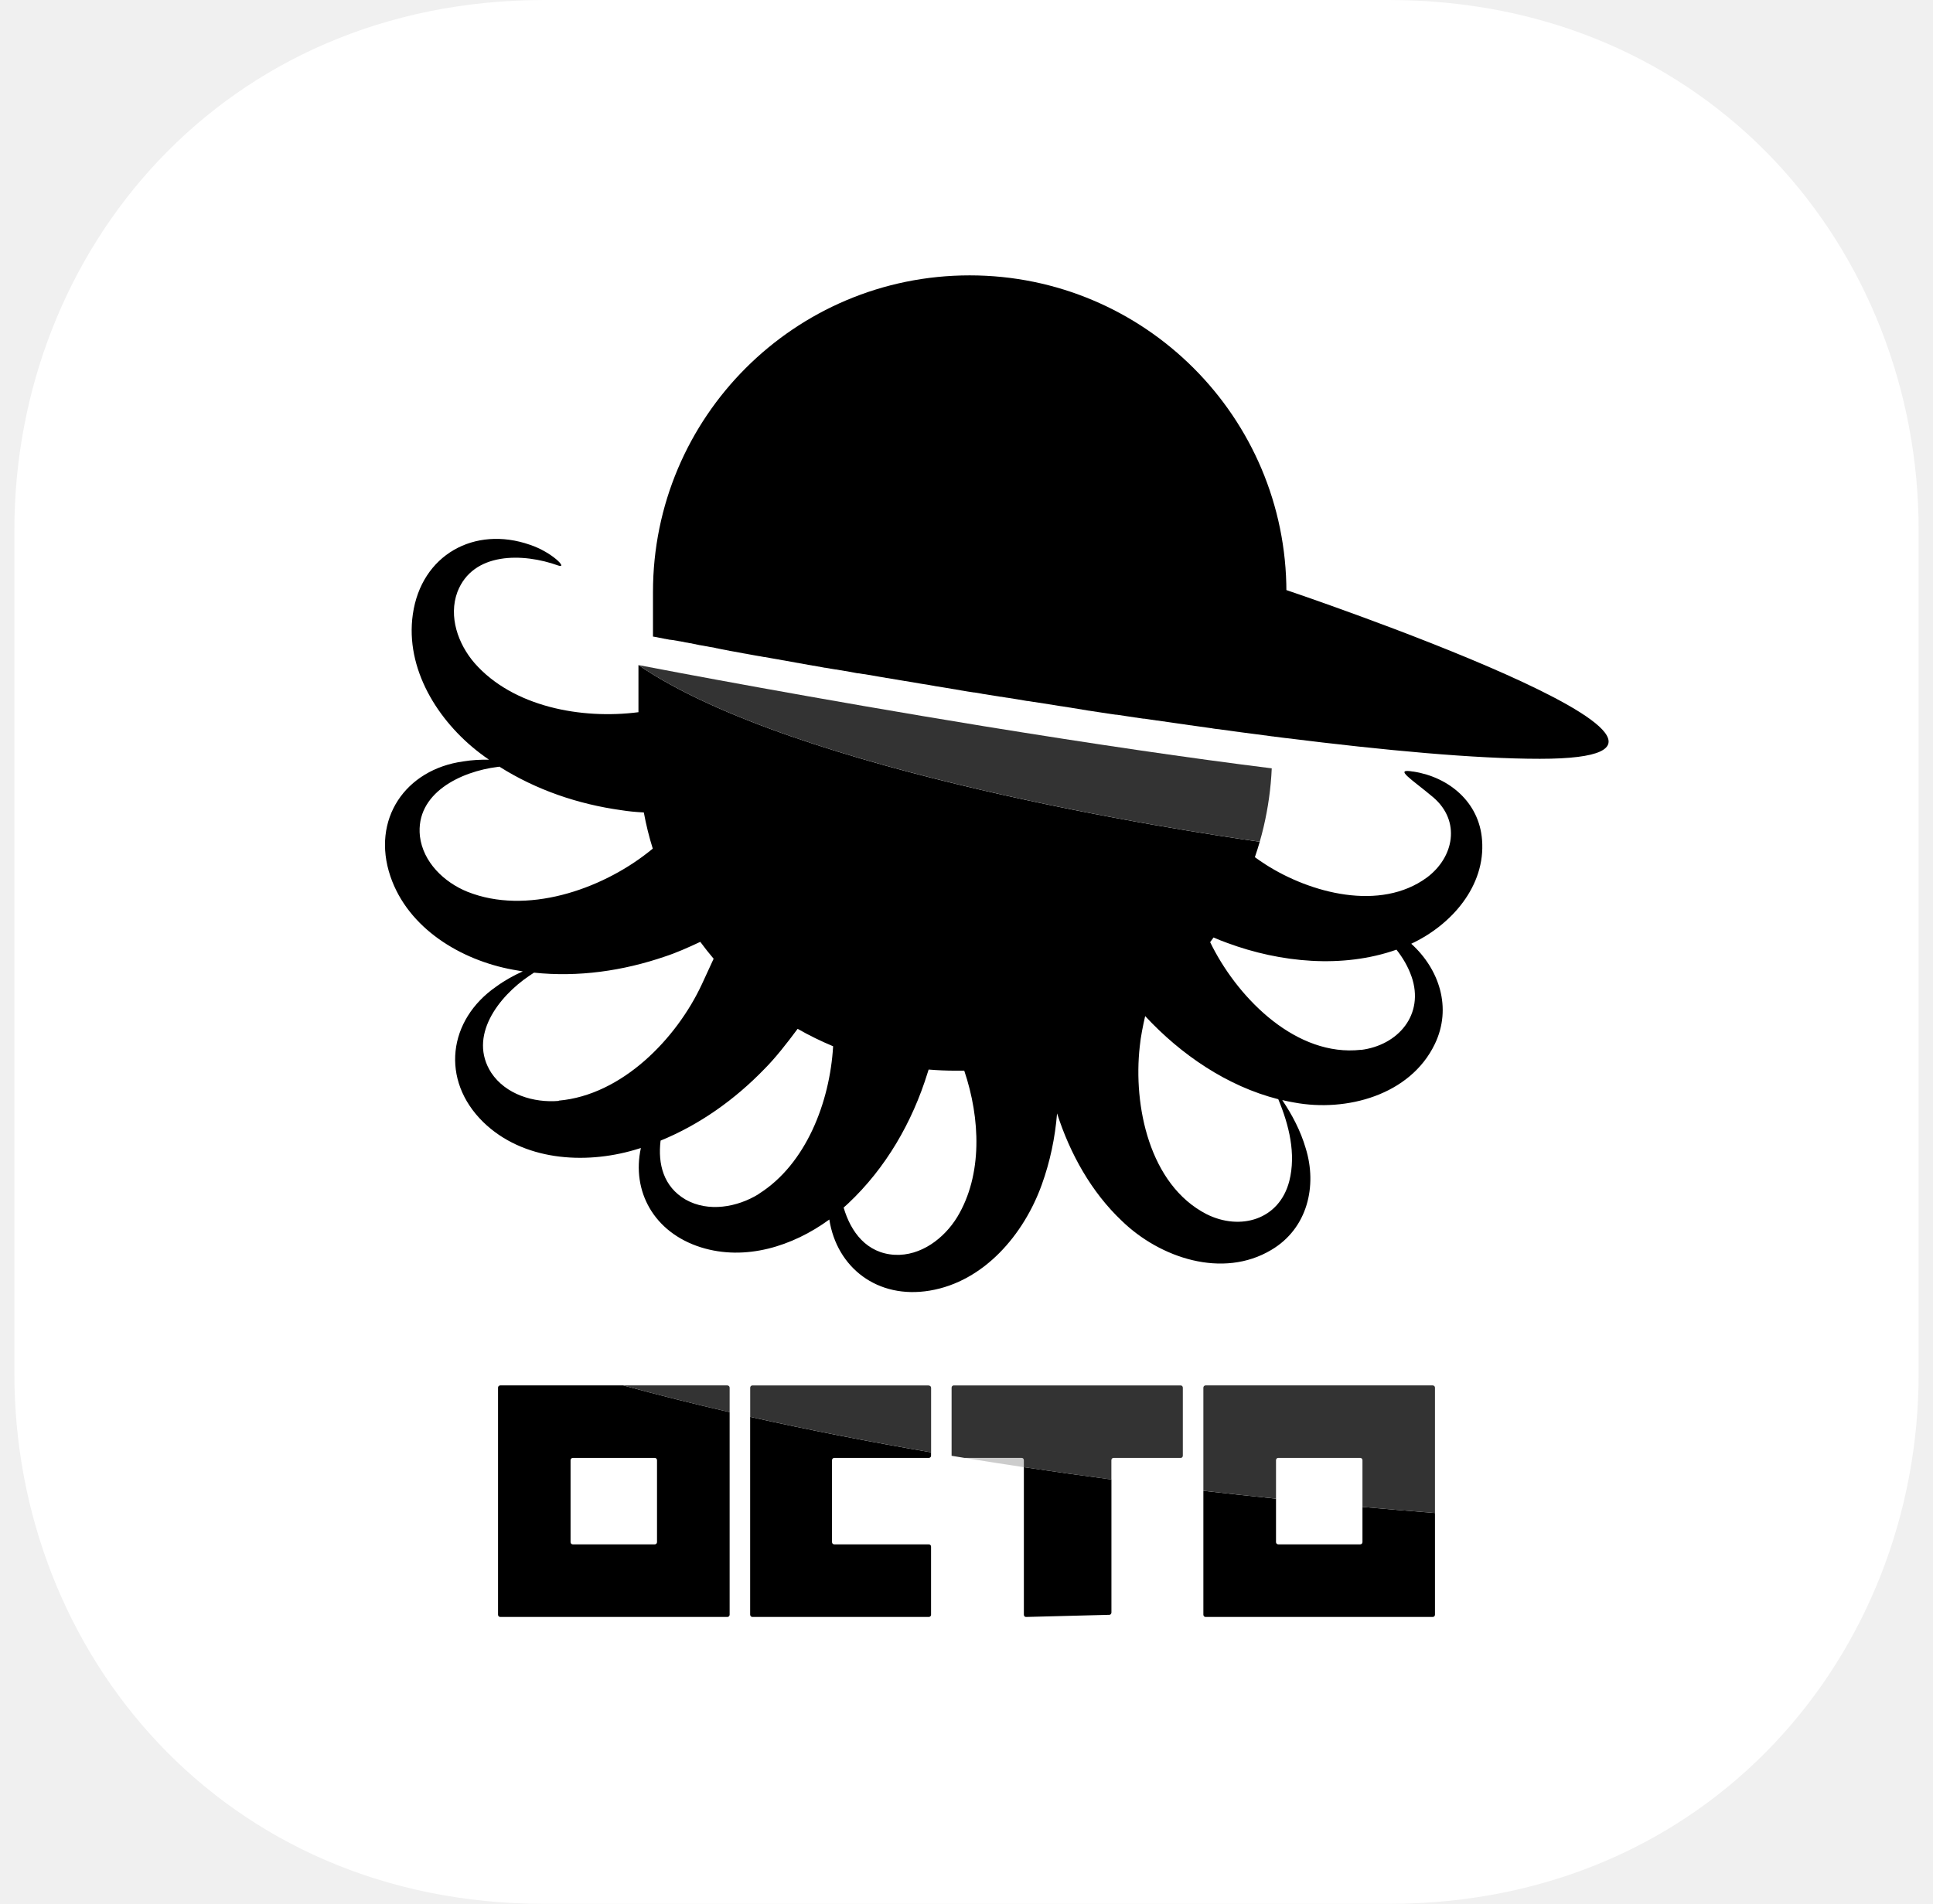
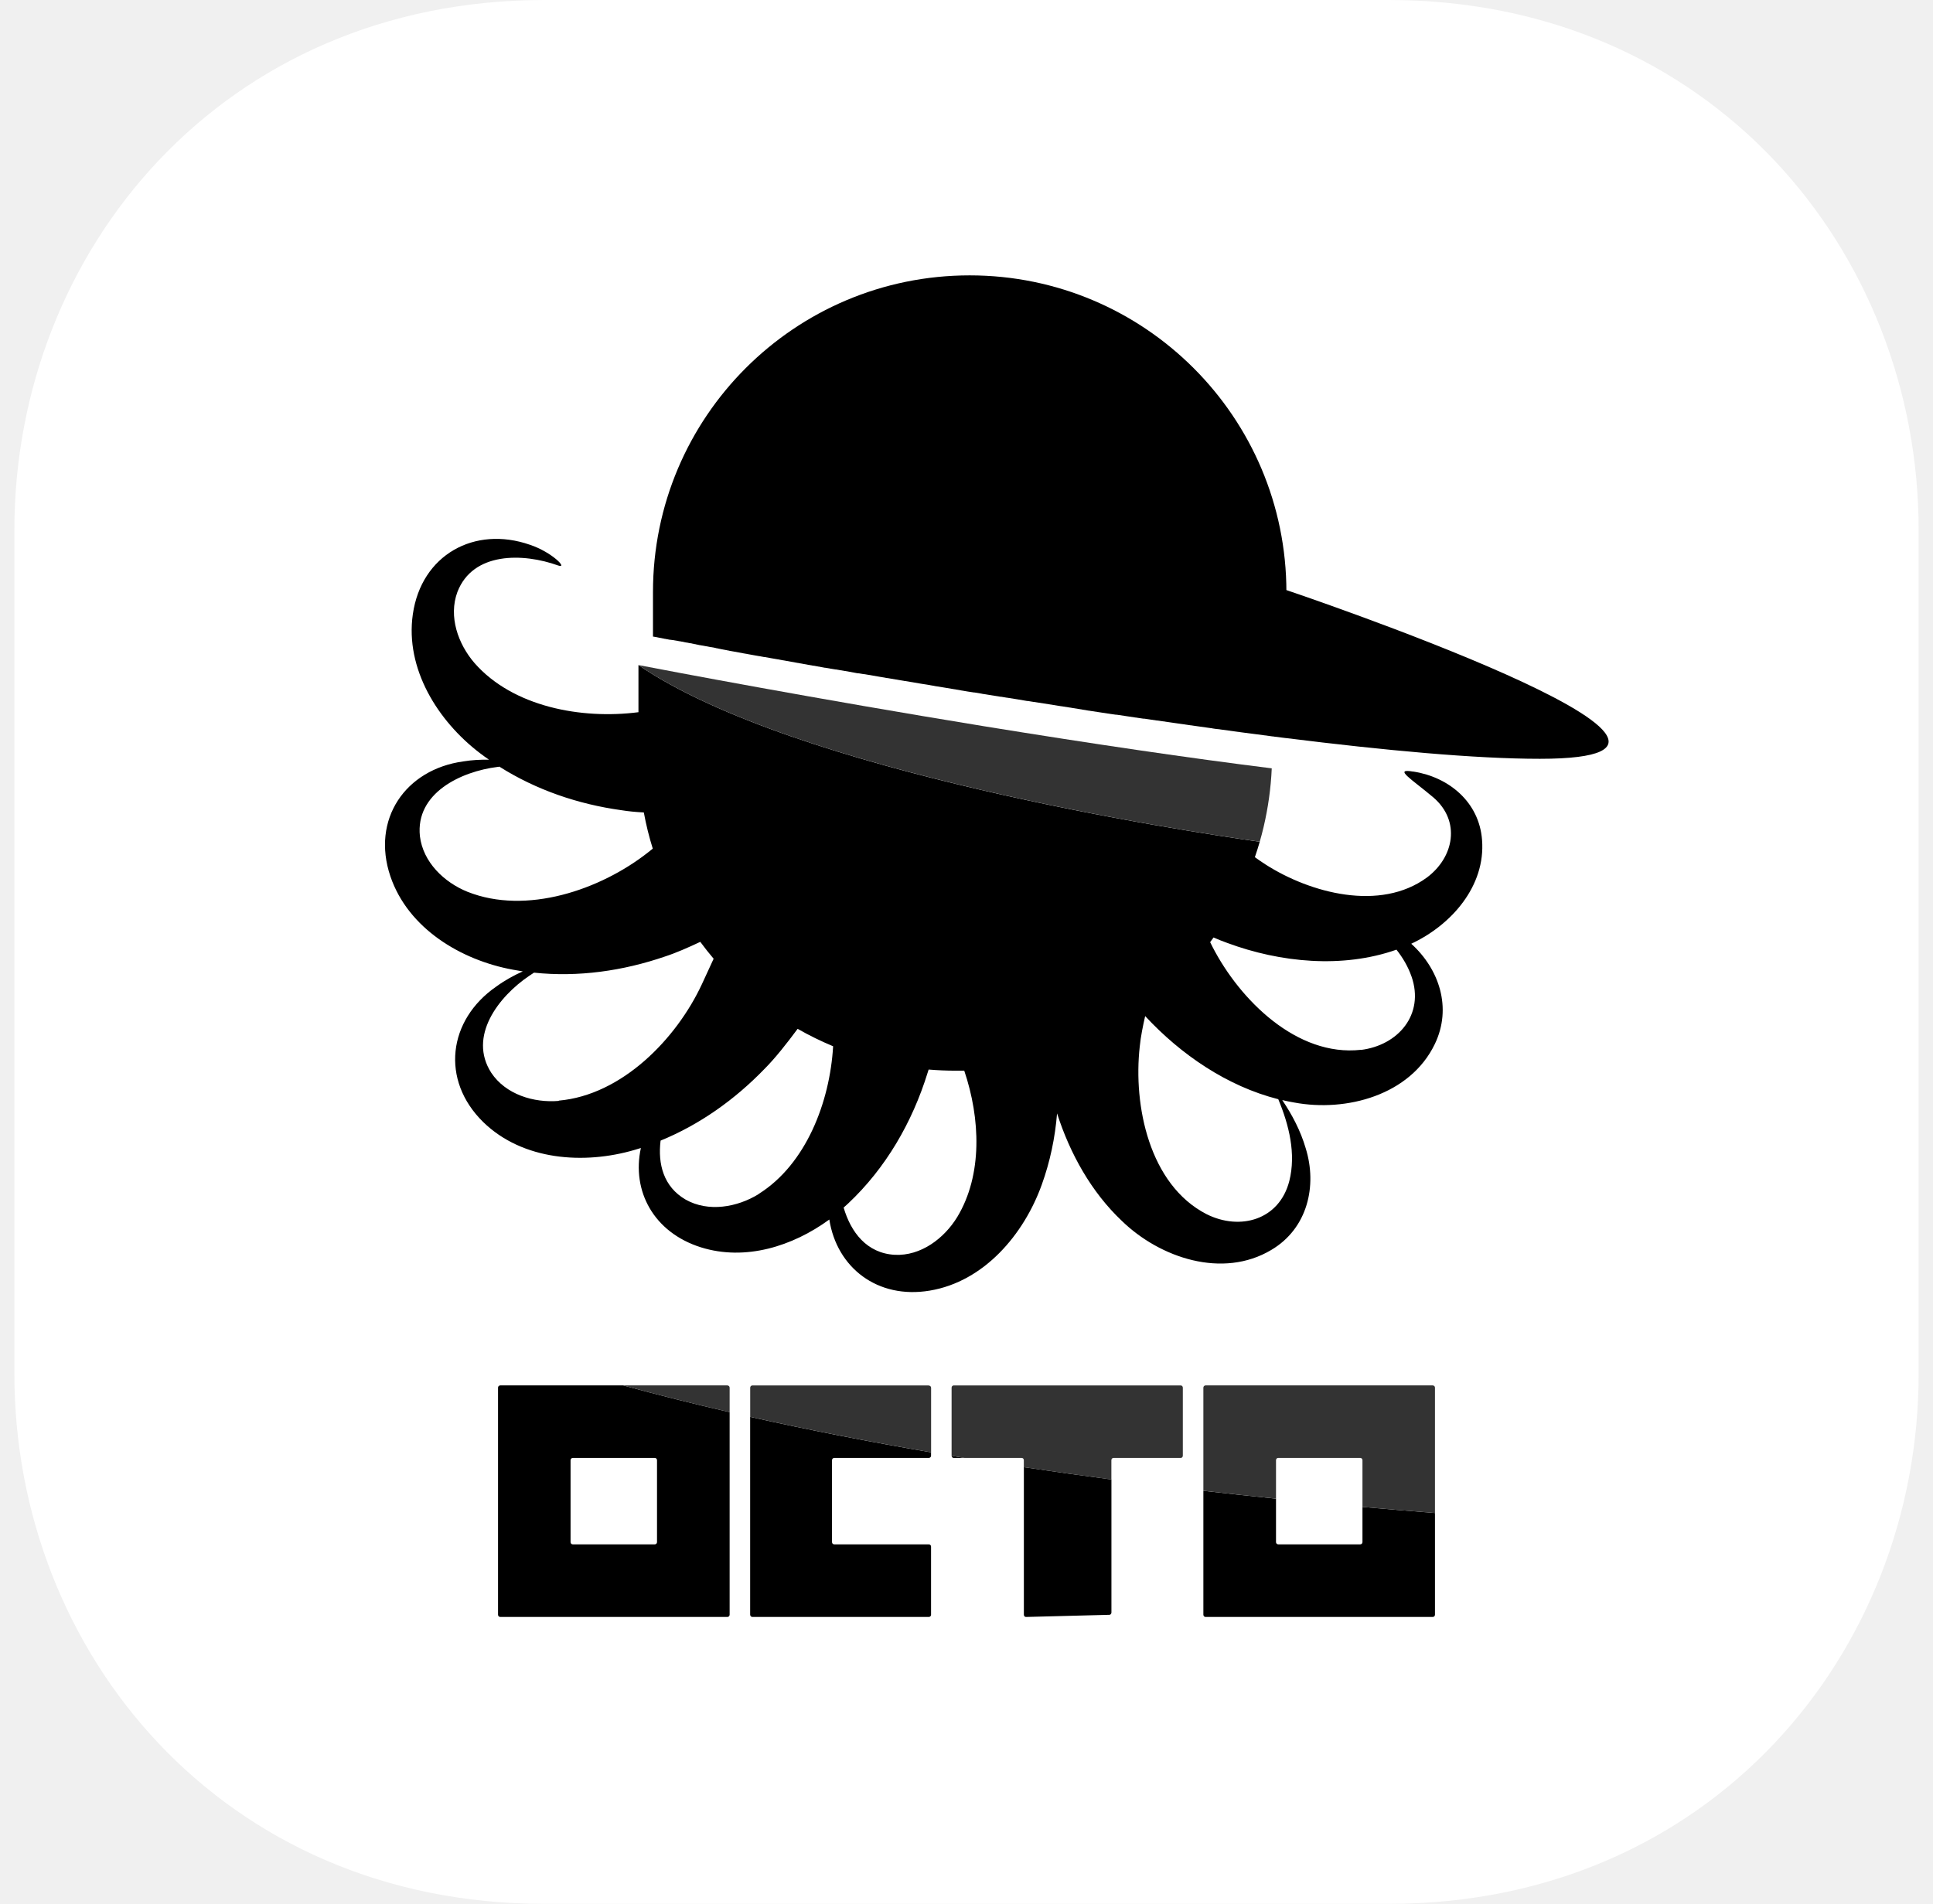
<svg xmlns="http://www.w3.org/2000/svg" id="Layer_2" data-name="Layer 2" viewBox="0 0 838.47 826">
  <defs>
    <style>
      .cls-1 {
        fill: none;
      }

      .cls-2 {
-         fill: #ccc;
+         fill: #fff;
      }

      .cls-3 {
-         fill: #fff;
-       }
- 
-       .cls-4 {
        fill: #333;
      }
    </style>
  </defs>
-   <path class="cls-3" d="M236.14,826h366.2c139.5,0,229.9-108.9,229.9-229.9V229.9C832.24,108.9,741.94,0,602.34,0H236.14C96.64,0,6.24,108.9,6.24,229.9v366.2c0,121,90.3,229.9,229.9,229.9h0Z" />
-   <g>
-     <rect class="cls-1" x="247.48" y="632.53" width="37.51" height="37.51" rx=".97" ry=".97" />
-     <path class="cls-1" d="M554.46,670.03h35.56c.54,0,.97-.43.97-.97v-15.26c-12.31-1.09-24.83-2.29-37.51-3.59v18.85c0,.54.43.97.97.97Z" />
-     <path d="M325.4,700.56c0,.54.43.97.97.97h76.52c.54,0,.97-.43.97-.97v-29.56c0-.54-.43-.97-.97-.97h-41.02c-.54,0-.97-.43-.97-.97v-35.56c0-.54.43-.97.97-.97h41.02c.54,0,.97-.43.97-.97v-1.46c-26.48-4.53-52.78-9.64-78.47-15.39v85.86Z" />
-     <path class="cls-3" d="M413.67,632.53h4.77c-1.89-.31-3.78-.62-5.66-.93.02.52.41.93.9.93Z" />
-     <path d="M444.12,700.56c0,.54.4.97.9.97l36.18-.94c.5,0,.9-.43.9-.97v-57.75c-12.62-1.66-25.3-3.44-37.98-5.34v64.03Z" />
-     <path d="M217,601.07c-.54,0-.97.43-.97.97v98.52c0,.54.43.97.97.97h98.52c.54,0,.97-.43.97-.97v-87.89c-15.67-3.62-31.09-7.48-46.16-11.61h-53.33ZM284.99,633.5v35.56c0,.54-.43.97-.97.97h-35.56c-.54,0-.97-.43-.97-.97v-35.56c0-.54.43-.97.97-.97h35.56c.54,0,.97.43.97.97Z" />
-     <path class="cls-1" d="M621.47,601.07h-98.52c-.54,0-.97.43-.97.97v44.74c10.59,1.22,21.1,2.36,31.51,3.42v18.85c0,.54.43.97.97.97h35.56c.54,0,.97-.43.97-.97v-15.26c10.66.95,21.15,1.82,31.45,2.63v-54.38c0-.54-.43-.97-.97-.97Z" />
-     <path d="M590.99,669.06c0,.54-.43.97-.97.97h-35.56c-.54,0-.97-.43-.97-.97v-18.85c-10.4-1.07-20.92-2.21-31.51-3.42v53.77c0,.54.43.97.97.97h98.52c.54,0,.97-.43.97-.97v-44.14c-10.3-.81-20.8-1.68-31.45-2.63v15.26Z" />
-     <path class="cls-2" d="M443.21,632.53h-24.77c8.55,1.4,17.12,2.73,25.67,4.01v-3.04c0-.54-.4-.97-.9-.97Z" />
-     <path class="cls-4" d="M402.9,601.13v-.05h-76.52c-.54,0-.97.43-.97.97v12.66c25.69,5.75,51.99,10.85,78.47,15.39v-27.99c0-.54-.43-.97-.97-.97Z" />
-     <path class="cls-4" d="M483,632.53h29.17c.5,0,.9-.43.9-.97v-29.51c0-.54-.4-.97-.9-.97h-98.5c-.5,0-.9.43-.9.97v29.51s0,.03,0,.04c1.89.31,3.78.62,5.66.93h24.77c.5,0,.9.43.9.97v3.04c12.69,1.9,25.36,3.68,37.98,5.34v-8.38c0-.54.4-.97.9-.97Z" />
-     <path class="cls-4" d="M621.47,601.07h-98.52c-.54,0-.97.43-.97.97v44.74c10.59,1.22,21.1,2.36,31.51,3.42v-16.71c0-.54.43-.97.97-.97h35.56c.54,0,.97.43.97.97v20.3c10.66.95,21.15,1.82,31.45,2.63v-54.38c0-.54-.43-.97-.97-.97Z" />
-     <path class="cls-4" d="M315.52,601.07h-45.19c15.07,4.12,30.49,7.99,46.16,11.61v-10.63c0-.54-.43-.97-.97-.97Z" />
-   </g>
+   <path class="cls-2" d="M236.14,826h366.2c139.5,0,229.9-108.9,229.9-229.9V229.9C832.24,108.9,741.94,0,602.34,0H236.14C96.64,0,6.24,108.9,6.24,229.9v366.2c0,121,90.3,229.9,229.9,229.9h0Z" />
+   <rect class="cls-1" x="247.48" y="632.53" width="37.51" height="37.51" rx=".97" ry=".97" />
+   <path class="cls-1" d="M554.46,670.03h35.56c.54,0,.97-.43.97-.97v-15.26c-12.31-1.09-24.83-2.29-37.51-3.59v18.85c0,.54.43.97.97.97Z" />
+   <path d="M325.4,700.56c0,.54.43.97.97.97h76.52c.54,0,.97-.43.97-.97v-29.56c0-.54-.43-.97-.97-.97h-41.02c-.54,0-.97-.43-.97-.97v-35.56c0-.54.43-.97.97-.97h41.02c.54,0,.97-.43.97-.97v-1.46c-26.48-4.53-52.78-9.64-78.47-15.39v85.86Z" />
+   <path d="M413.67,632.53h4.77c-1.89-.31-3.78-.62-5.66-.93.02.52.41.93.9.93Z" />
+   <path d="M444.12,700.56c0,.54.4.97.9.97l36.18-.94c.5,0,.9-.43.9-.97v-57.75c-12.62-1.66-25.3-3.44-37.98-5.34v64.03Z" />
+   <path d="M217,601.07c-.54,0-.97.43-.97.97v98.52c0,.54.43.97.97.97h98.52c.54,0,.97-.43.97-.97v-87.89c-15.67-3.62-31.09-7.48-46.16-11.61h-53.33ZM284.99,633.5v35.56c0,.54-.43.97-.97.97h-35.56c-.54,0-.97-.43-.97-.97v-35.56c0-.54.43-.97.97-.97h35.56c.54,0,.97.43.97.97Z" />
+   <path class="cls-1" d="M621.47,601.07h-98.52c-.54,0-.97.43-.97.97v44.74c10.59,1.22,21.1,2.36,31.51,3.42v18.85c0,.54.43.97.97.97h35.56c.54,0,.97-.43.97-.97v-15.26c10.66.95,21.15,1.82,31.45,2.63v-54.38c0-.54-.43-.97-.97-.97Z" />
+   <path d="M590.99,669.06c0,.54-.43.97-.97.97h-35.56c-.54,0-.97-.43-.97-.97v-18.85c-10.4-1.07-20.92-2.21-31.51-3.42v53.77c0,.54.43.97.97.97h98.52c.54,0,.97-.43.97-.97v-44.14c-10.3-.81-20.8-1.68-31.45-2.63v15.26Z" />
+   <path class="cls-3" d="M402.9,601.13v-.05h-76.52c-.54,0-.97.43-.97.97v12.66c25.69,5.75,51.99,10.85,78.47,15.39v-27.99c0-.54-.43-.97-.97-.97Z" />
+   <path class="cls-3" d="M483,632.53h29.17c.5,0,.9-.43.9-.97v-29.51c0-.54-.4-.97-.9-.97h-98.5c-.5,0-.9.43-.9.97v29.51s0,.03,0,.04c1.89.31,3.78.62,5.66.93h24.77c.5,0,.9.43.9.97v3.04c12.69,1.9,25.36,3.68,37.98,5.34v-8.38c0-.54.4-.97.9-.97Z" />
+   <path class="cls-3" d="M621.47,601.07h-98.52c-.54,0-.97.43-.97.97v44.74c10.59,1.22,21.1,2.36,31.51,3.42v-16.71c0-.54.43-.97.97-.97h35.56c.54,0,.97.43.97.97v20.3c10.66.95,21.15,1.82,31.45,2.63v-54.38c0-.54-.43-.97-.97-.97Z" />
+   <path class="cls-3" d="M315.52,601.07h-45.19c15.07,4.12,30.49,7.99,46.16,11.61v-10.63c0-.54-.43-.97-.97-.97Z" />
  <path d="M558,256.85c0-75.89-61.55-137.38-137.38-137.38h0c-75.89,0-137.38,61.49-137.38,137.38v19.33s.12,0,.37.06c.18,0,.37.06.62.12h0c.12,0,.31,0,.49.06.43.06.92.18,1.48.31.12,0,.25,0,.37.06.18,0,.37.06.55.12.12,0,.25,0,.31.06.12,0,.25,0,.31.06.18,0,.37.06.55.12.25,0,.49.06.68.12h0c.31,0,.68.12.98.18.18,0,.37.06.55.12h.31c.25,0,.49.06.74.12h.31c.43.06.92.18,1.42.25.12,0,.25,0,.37.06.18,0,.43.06.62.12.18,0,.43.06.68.12.25,0,.43.06.68.12.25,0,.49.06.68.12.25,0,.55.12.8.18.37.06.74.12,1.11.18.18,0,.37.06.55.12.25,0,.49.12.8.12s.55.12.86.18c.25,0,.55.12.86.18.31,0,.62.12.86.18.37.06.8.12,1.17.25.25,0,.49.06.74.12.25,0,.55.12.8.12,1.17.25,2.4.43,3.63.68.18,0,.31,0,.49.06.43.06.8.12,1.23.25.18,0,.31.06.49.12.43.06.8.12,1.23.25.18,0,.43.06.62.12.74.12,1.48.31,2.28.43.18,0,.37.06.55.12.43.06.8.12,1.23.25.25,0,.49.12.74.12,1.48.25,2.95.55,4.43.8.18,0,.37.06.55.12.49.06.98.18,1.48.25.18,0,.43.06.62.12,1.54.31,3.14.55,4.8.86.25,0,.49.06.74.12.55.12,1.11.18,1.66.31h.25c1.78.31,3.63.68,5.54.98.25,0,.43.06.68.12.55.12,1.11.18,1.66.31.12,0,.31,0,.43.06,1.91.37,3.82.68,5.79,1.05.25,0,.43.06.68.12,2.03.37,4.12.74,6.22,1.11h.25c.62.12,1.29.25,1.97.37.25,0,.43.06.68.12.68.12,1.29.25,1.97.37h.18c1.42.25,2.83.49,4.31.74h.31c.68.12,1.42.25,2.09.37.18,0,.31,0,.49.06,2.28.37,4.55.8,6.83,1.23h.31c.74.12,1.54.25,2.28.37h.31c2.34.43,4.74.8,7.14,1.23.12,0,.25,0,.37.06.8.12,1.6.25,2.4.43h.25c2.46.43,4.99.86,7.51,1.29h.25c.8.12,1.6.31,2.46.43.12,0,.31,0,.43.06,2.46.43,4.92.86,7.39,1.23.18,0,.43.06.62.12.8.12,1.6.25,2.4.43h.12c2.59.43,5.17.86,7.82,1.29.25,0,.43.06.68.12.8.12,1.66.25,2.46.43h.06c1.79.31,3.57.62,5.36.86h.25c.8.12,1.66.25,2.52.43.18,0,.37.06.62.12,2.65.43,5.36.86,8.06,1.29h.25c.86.12,1.72.31,2.59.43.18,0,.31,0,.49.06,2.71.43,5.48.86,8.19,1.35h.31c.86.12,1.79.31,2.65.43.18,0,.37,0,.55.06,2.71.43,5.48.86,8.19,1.29.12,0,.25,0,.37.06.86.12,1.79.31,2.65.43.18,0,.31,0,.49.06,2.71.43,5.42.86,8.12,1.29.18,0,.43.06.62.12.86.12,1.72.25,2.59.43.18,0,.31,0,.49.06,2.71.43,5.42.8,8.06,1.23.25,0,.55.06.8.12.86.12,1.72.25,2.59.37h.37c2.71.43,5.48.8,8.19,1.23.31,0,.62.06.86.12.86.12,1.66.25,2.52.37h.43c1.79.25,3.63.55,5.42.8h.25c.86.12,1.66.25,2.52.37.31,0,.62.06.86.12.86.12,1.66.25,2.52.37h0c1.85.25,3.69.55,5.54.8.18,0,.31,0,.49.06.86.12,1.66.25,2.52.37.31,0,.62.06.92.12,2.65.37,5.23.74,7.88,1.11.25,0,.49.06.68.12.8.12,1.6.25,2.4.31.31,0,.62.06.92.12,2.59.37,5.11.68,7.69,1.05.31,0,.62.06.86.12.8.12,1.54.18,2.34.31.31,0,.62.06.98.12,2.52.31,4.99.68,7.45.98.31,0,.68.06.98.12.74.12,1.48.18,2.22.31.31,0,.68.06.98.12,1.66.18,3.26.43,4.92.62h.12c42.9,5.36,82.17,8.99,110.05,8.99,107.53,0-110.05-73.25-110.05-73.25l.18.74Z" />
  <path d="M642.86,364.38c-1.23-16.37-14.34-27.21-29.67-29.61h-.18c-8.86-1.54-.74,3.2,8.74,11.2,11.94,10.28,8.99,25.91-2.77,34.72-20.25,14.9-50.66,6.83-70.17-5.72-1.54-.98-3.02-2.03-4.49-3.08.76-2.21,1.47-4.44,2.12-6.69-32.05-4.51-201.36-30.13-269.5-76.65v20.44c-24.74,3.2-54.47-2.34-71.09-21.3-7.14-8.25-11.39-20.19-7.45-30.84,6.71-17.48,28.5-16.99,43.7-11.51,4.49,1.54-2.77-5.85-12.25-8.99-24.01-8.37-47.09,4.37-50.78,30.16-3.39,23.64,10.83,46.29,29.05,60.2,1.29.98,2.65,1.97,4,2.89-3.69-.06-7.39.12-11.14.74-25.17,3.45-40.01,25.17-31.64,49.86,7.69,22.65,30.65,36.38,53.12,40.5,1.42.25,2.83.49,4.31.74-4,1.79-7.88,3.94-11.51,6.59-20.93,14.46-24.25,40.56-5.66,58.78,17.11,16.68,43.76,18.53,65.74,12.06.86-.25,1.78-.55,2.65-.8-4.06,18.65,5.54,36.62,26.04,43.09,19.27,6.03,39.76-.43,55.7-12.06,3.26,20.87,20.87,34.65,43.58,30.84,23.57-3.94,40.81-24.37,48.56-45.92,3.63-10.03,5.79-20.44,6.65-30.96,5.66,17.6,14.9,34.16,28.13,46.66,16.56,16.06,43.7,25.17,64.81,12.56,15.7-9.29,20-27.76,14.9-44.13-2.22-7.57-5.85-14.46-10.16-20.87,1.72.43,3.45.74,5.17,1.05,22.65,4.25,50.35-3.2,61-25.36,7.57-15.7,1.91-32.56-10.22-43.52,17.42-8.12,32.31-25.05,30.71-45.06ZM202.76,386.9c-10.16-4.12-19.27-12.86-20.62-24.13-1.97-18.65,17.73-28.07,33.73-30.04.25,0,.49-.06.74-.12,15.94,10.09,34.16,16.31,52.93,18.9,3.02.49,6.28.8,9.73.98.98,5.35,2.28,10.59,3.88,15.7-.74.62-1.48,1.17-2.09,1.66-20.68,16.25-52.81,27.21-78.29,17.05ZM242.4,477.51v.12c-10.89.92-23.02-2.77-29.3-12.19-10.16-15.76,3.08-33.05,16.5-42.1.68-.43,1.35-.92,2.03-1.35,19.14,2.03,38.59-.74,56.87-7.02,4.74-1.54,10.03-3.88,15.26-6.34,1.85,2.52,3.82,4.99,5.79,7.32-1.6,3.45-3.63,7.94-5.05,10.96-11.08,23.88-34.78,48.19-62.11,50.6ZM329.07,518.01v.06c-9.29,5.72-21.79,7.94-31.64,2.4-9.66-5.6-12.13-15.51-10.89-25.61,16.99-6.96,32.19-17.79,44.99-31.02,4.8-4.8,9.85-11.26,14.46-17.48,4.92,2.83,10.09,5.35,15.39,7.57-1.42,24.25-11.76,51.21-32.31,64.08ZM415.24,527.98h0c-5.72,9.36-15.82,16.99-27.14,16.43-12.13-.68-19.02-9.79-22.16-20.5.68-.62,1.29-1.17,1.97-1.78,16.37-15.39,27.82-35.27,34.47-56.75.12-.43.31-.92.43-1.35,3.82.31,7.69.49,11.57.49h3.88c7.02,20.8,8,45.18-3.02,63.46ZM559.27,512.35c-4.31,16.93-21.36,21.73-35.95,14.4-24.81-12.8-31.82-47.09-28.93-72.75.43-4.37,1.35-8.8,2.34-13.17,15.51,16.74,35.64,30.47,57.74,36.07,4.68,11.2,7.76,23.7,4.8,35.45ZM612.27,423.65c5.72,16.5-5.79,29.91-22.04,31.88l.06-.06c-27.76,3.08-52.5-21.67-64.32-44.62-.37-.68-.68-1.42-1.05-2.09.49-.68.98-1.35,1.48-2.03,2.09.92,4.12,1.72,6.03,2.4,22.96,8.49,49.92,11.14,73.31,2.89,2.77,3.51,5.05,7.39,6.52,11.63Z" />
-   <path class="cls-4" d="M548.13,358.71c1.91-8.19,3.14-16.68,3.51-25.36-35.58-4.43-77.12-10.53-124.52-18.22-73.68-12-137.44-24.13-150.19-26.59,68.14,46.51,237.45,72.13,269.5,76.65.62-2.14,1.19-4.29,1.7-6.48Z" />
+   <path class="cls-3" d="M548.13,358.71c1.91-8.19,3.14-16.68,3.51-25.36-35.58-4.43-77.12-10.53-124.52-18.22-73.68-12-137.44-24.13-150.19-26.59,68.14,46.51,237.45,72.13,269.5,76.65.62-2.14,1.19-4.29,1.7-6.48Z" />
</svg>
